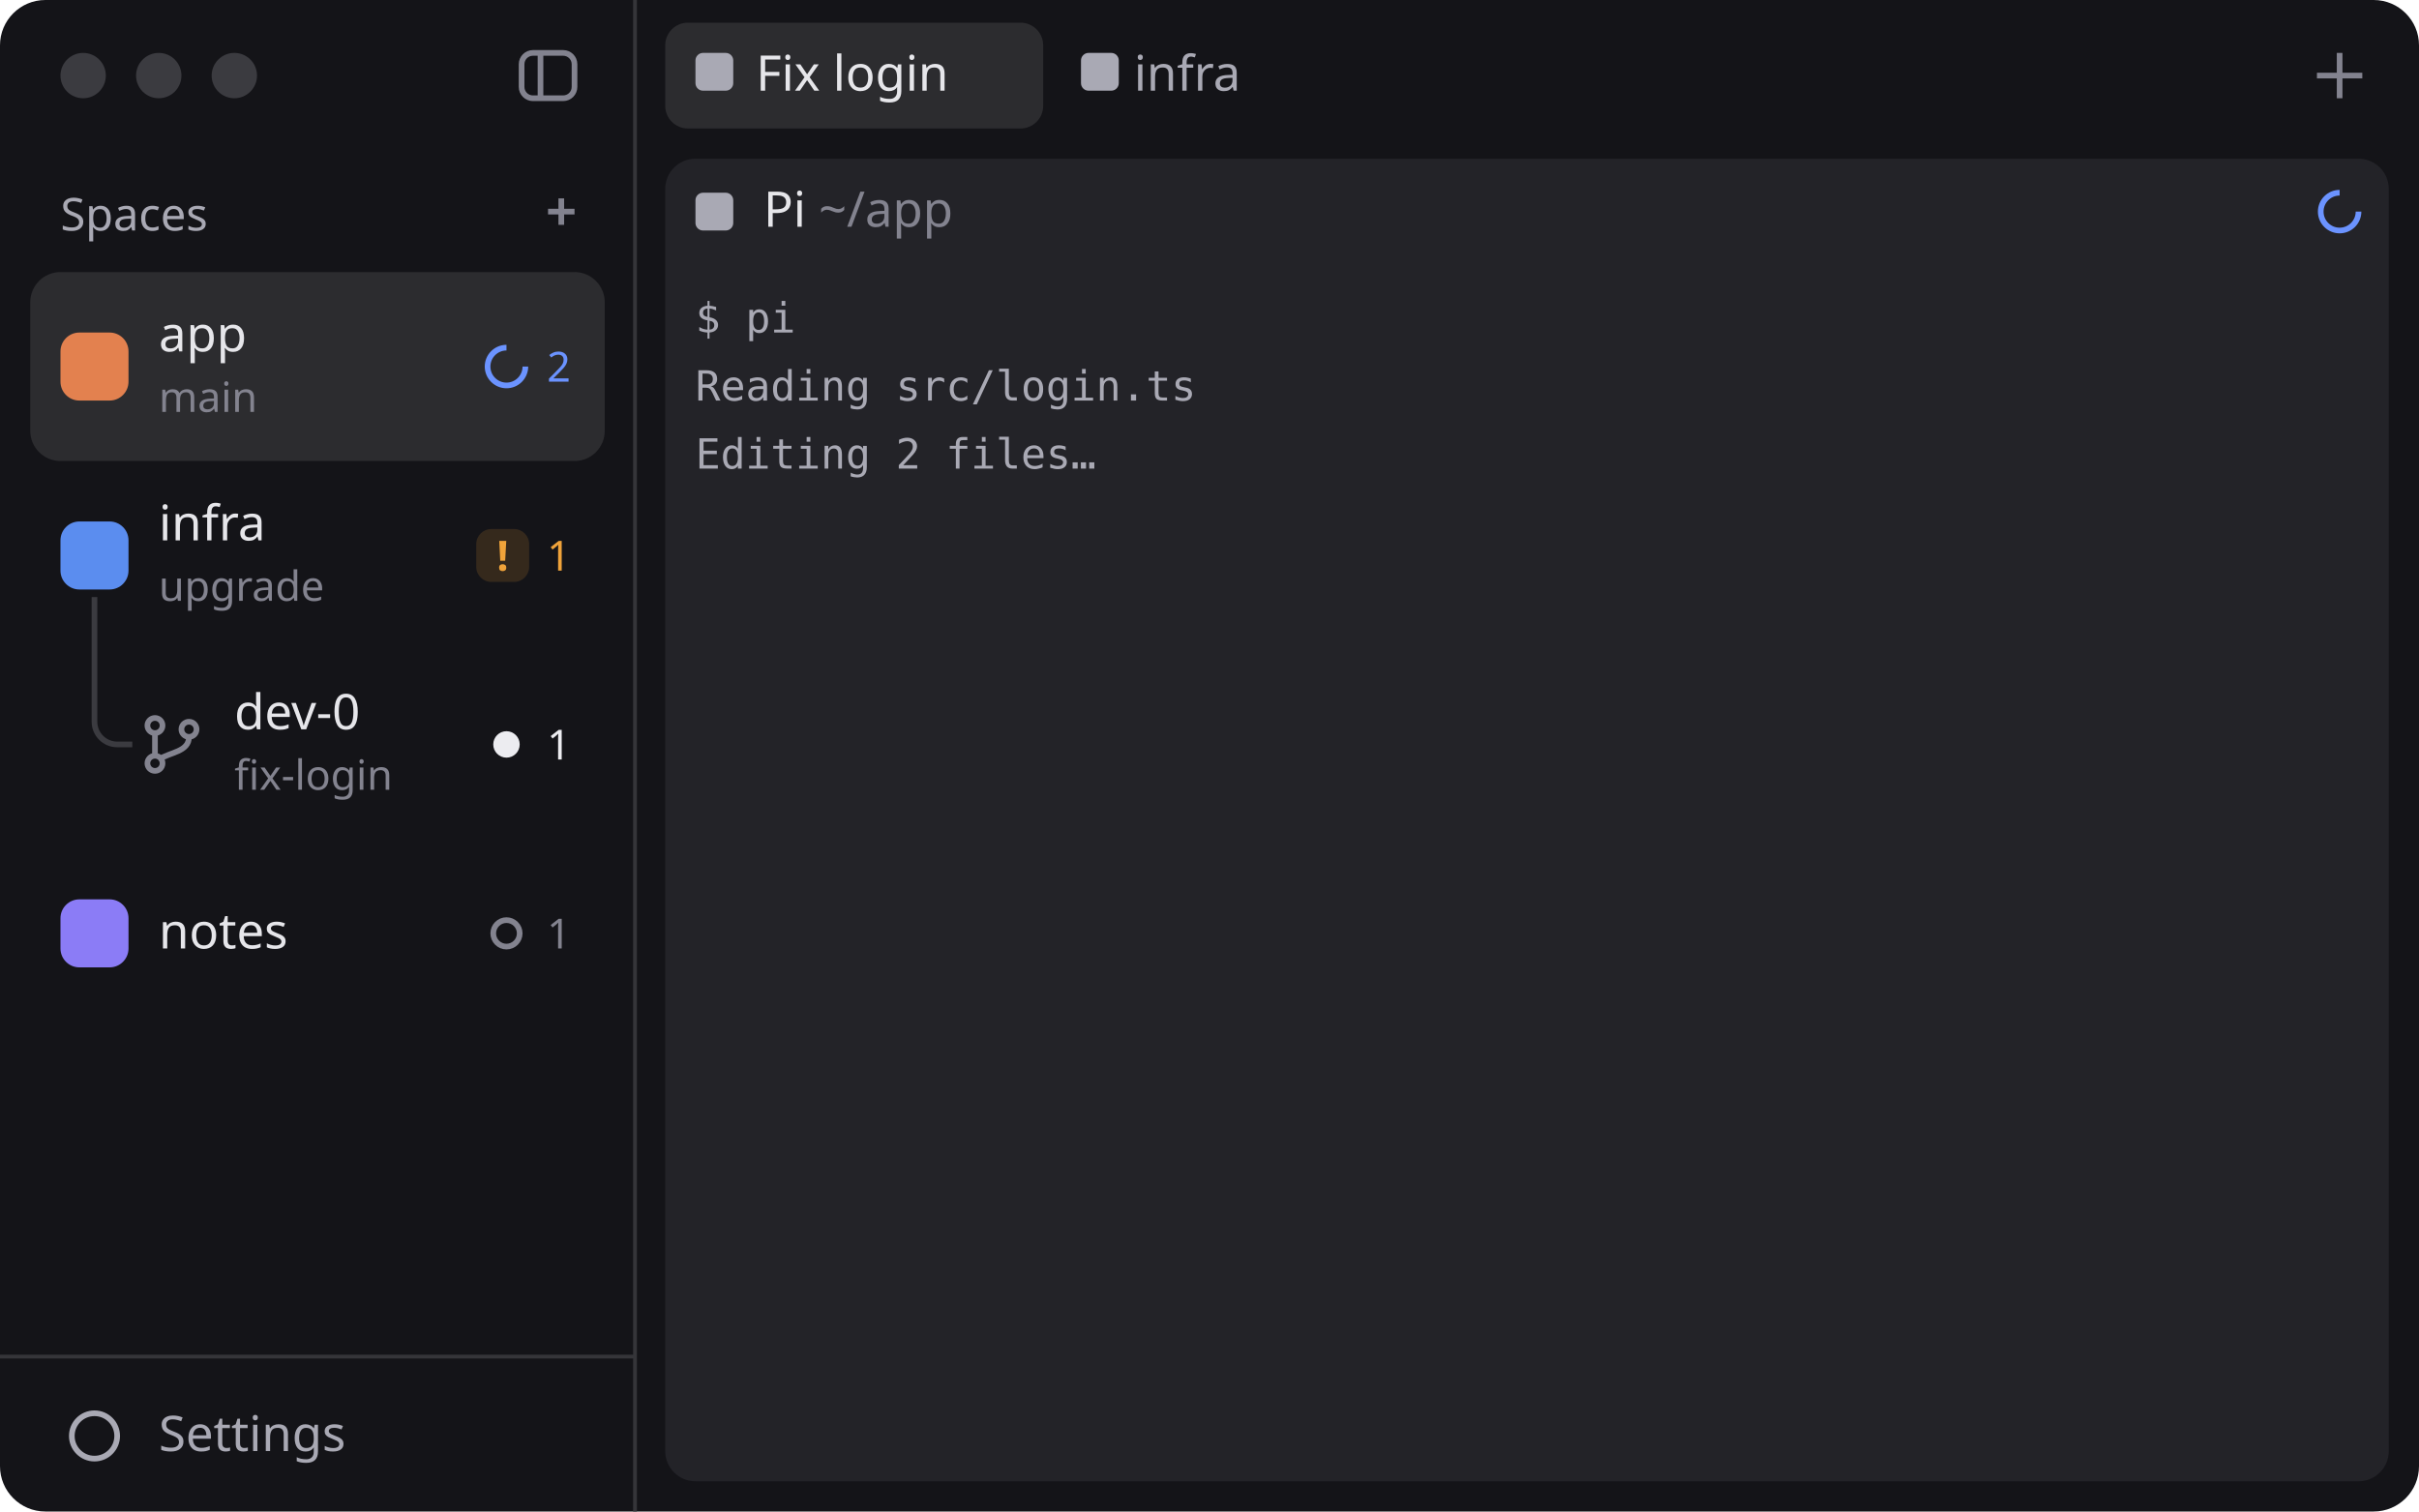
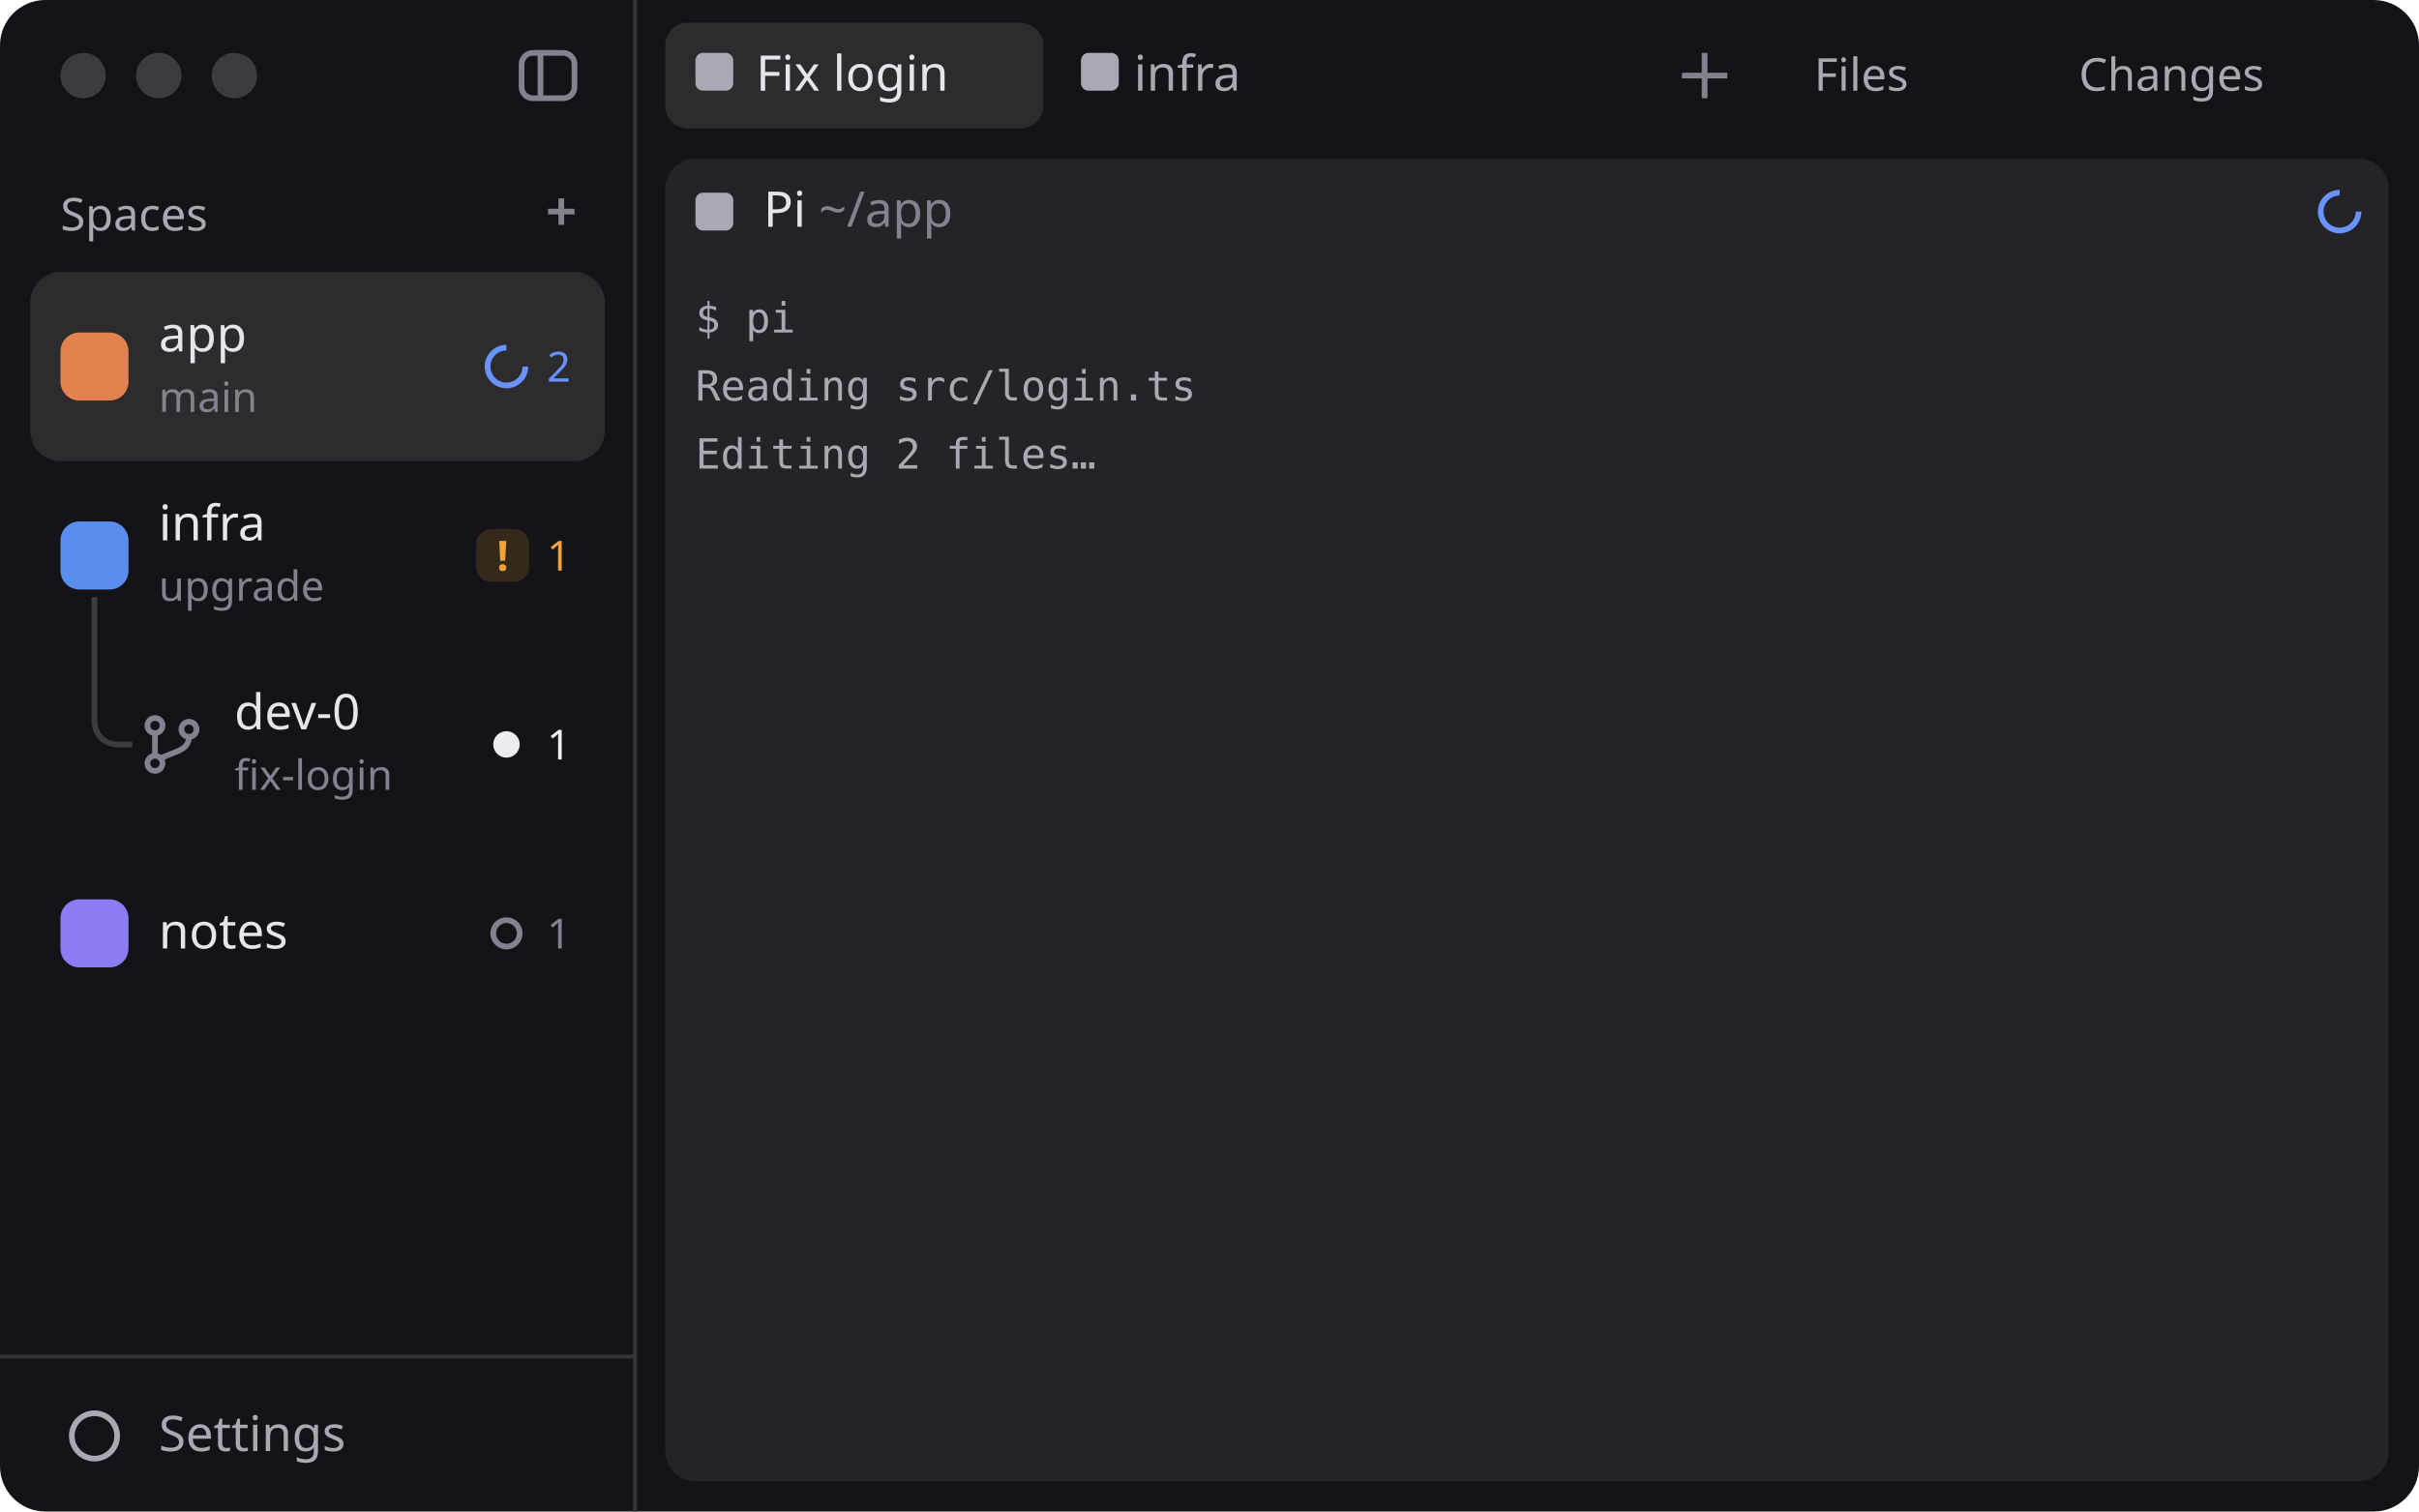
<svg xmlns="http://www.w3.org/2000/svg" width="640" height="400" viewBox="0 0 640 400" font-family="system-ui,sans-serif">
  <rect width="640" height="400" rx="12" fill="#141418" />
  <g fill="#3b3b40">
    <circle cx="22" cy="20" r="6" />
    <circle cx="42" cy="20" r="6" />
    <circle cx="62" cy="20" r="6" />
  </g>
  <g fill="none" stroke="#83838f" stroke-width="1.5">
    <rect x="138" y="14" width="14" height="12" rx="3" />
    <path d="M143 14v12" />
  </g>
  <path d="M168 0v400M0 359h168" stroke="#353539" />
  <text x="16" y="61" font-size="12" font-weight="500" fill="#a9a9b4">Spaces</text>
  <path d="M145 56h7M148.5 52.5v7" stroke="#83838f" stroke-width="1.5" />
  <rect x="8" y="72" width="152" height="50" rx="8" fill="#2c2c2f" />
  <rect x="16" y="88" width="18" height="18" rx="5" fill="#e3814f" />
  <rect x="16" y="138" width="18" height="18" rx="5" fill="#5b8def" />
  <path d="M25 158v33a6 6 0 0 0 6 6h4" fill="none" stroke="#3b3b40" stroke-width="1.5" />
  <g fill="none" stroke="#83838f" stroke-width="1.5">
    <circle cx="41" cy="192" r="2" />
    <circle cx="41" cy="202" r="2" />
    <circle cx="50" cy="193" r="2" />
    <path d="M41 194v6M50 195c0 4-5 4-8 6" />
  </g>
  <g font-size="13" fill="#e6e6ea">
    <text x="42" y="93">app</text>
    <text x="42" y="143">infra</text>
    <text x="62" y="193">dev-0</text>
  </g>
  <g font-size="11" fill="#83838f">
    <text x="42" y="109">main</text>
    <text x="42" y="159">upgrade</text>
    <text x="62" y="209">fix-login</text>
  </g>
  <path d="M139 97a5 5 0 1 1-5-5" fill="none" stroke="#6b93ff" stroke-width="1.5" />
  <text x="151" y="101" font-size="11" fill="#6b93ff" text-anchor="end">2</text>
  <rect x="126" y="140" width="14" height="14" rx="4" fill="#f0a33a" fill-opacity="0.15" />
  <text x="133" y="151" font-size="11" font-weight="700" fill="#f0a33a" text-anchor="middle">!</text>
  <text x="151" y="151" font-size="11" fill="#f0a33a" text-anchor="end">1</text>
  <circle cx="134" cy="197" r="3.5" fill="#ececf0" />
  <text x="151" y="201" font-size="11" fill="#ececf0" text-anchor="end">1</text>
  <rect x="16" y="238" width="18" height="18" rx="5" fill="#8b7cf6" />
  <text x="42" y="251" font-size="13" fill="#e6e6ea">notes</text>
  <circle cx="134" cy="247" r="3.5" fill="none" stroke="#83838f" stroke-width="1.5" />
  <text x="151" y="251" font-size="11" fill="#83838f" text-anchor="end">1</text>
  <circle cx="25" cy="380" r="6" fill="none" stroke="#a9a9b4" stroke-width="1.5" />
  <text x="42" y="384" font-size="13" fill="#a9a9b4">Settings</text>
  <rect x="176" y="6" width="100" height="28" rx="6" fill="#2c2c2f" />
  <g font-size="13">
    <text x="200" y="24" fill="#e6e6ea">Fix login</text>
    <text x="300" y="24" fill="#a9a9b4">infra</text>
  </g>
  <g fill="#a9a9b4">
    <rect x="184" y="14" width="10" height="10" rx="2" />
    <rect x="286" y="14" width="10" height="10" rx="2" />
  </g>
-   <path d="M613 20h12M619 14v12" stroke="#83838f" stroke-width="1.5" />
+   <path d="M445 20h12M451 14v12" stroke="#83838f" stroke-width="1.5" />
+   <g font-size="12" fill="#a9a9b4">
+     <text x="480" y="24">Files</text>
+     <text x="550" y="24">Changes</text>
+   </g>
  <rect x="176" y="42" width="456" height="350" rx="8" fill="#232328" />
  <rect x="184" y="51" width="10" height="10" rx="2" fill="#a9a9b4" />
  <text x="202" y="60" font-size="13" font-weight="500" fill="#e6e6ea">Pi <tspan font-weight="400" fill="#83838f">~/app</tspan>
  </text>
  <path d="M624 56a5 5 0 1 1-5-5" fill="none" stroke="#6b93ff" stroke-width="1.5" />
  <g font-family="monospace" font-size="11" fill="#a9a9b4">
    <text x="184" y="88">$ pi</text>
    <text x="184" y="106">Reading src/login.ts</text>
    <text x="184" y="124">Editing 2 files…</text>
  </g>
</svg>
